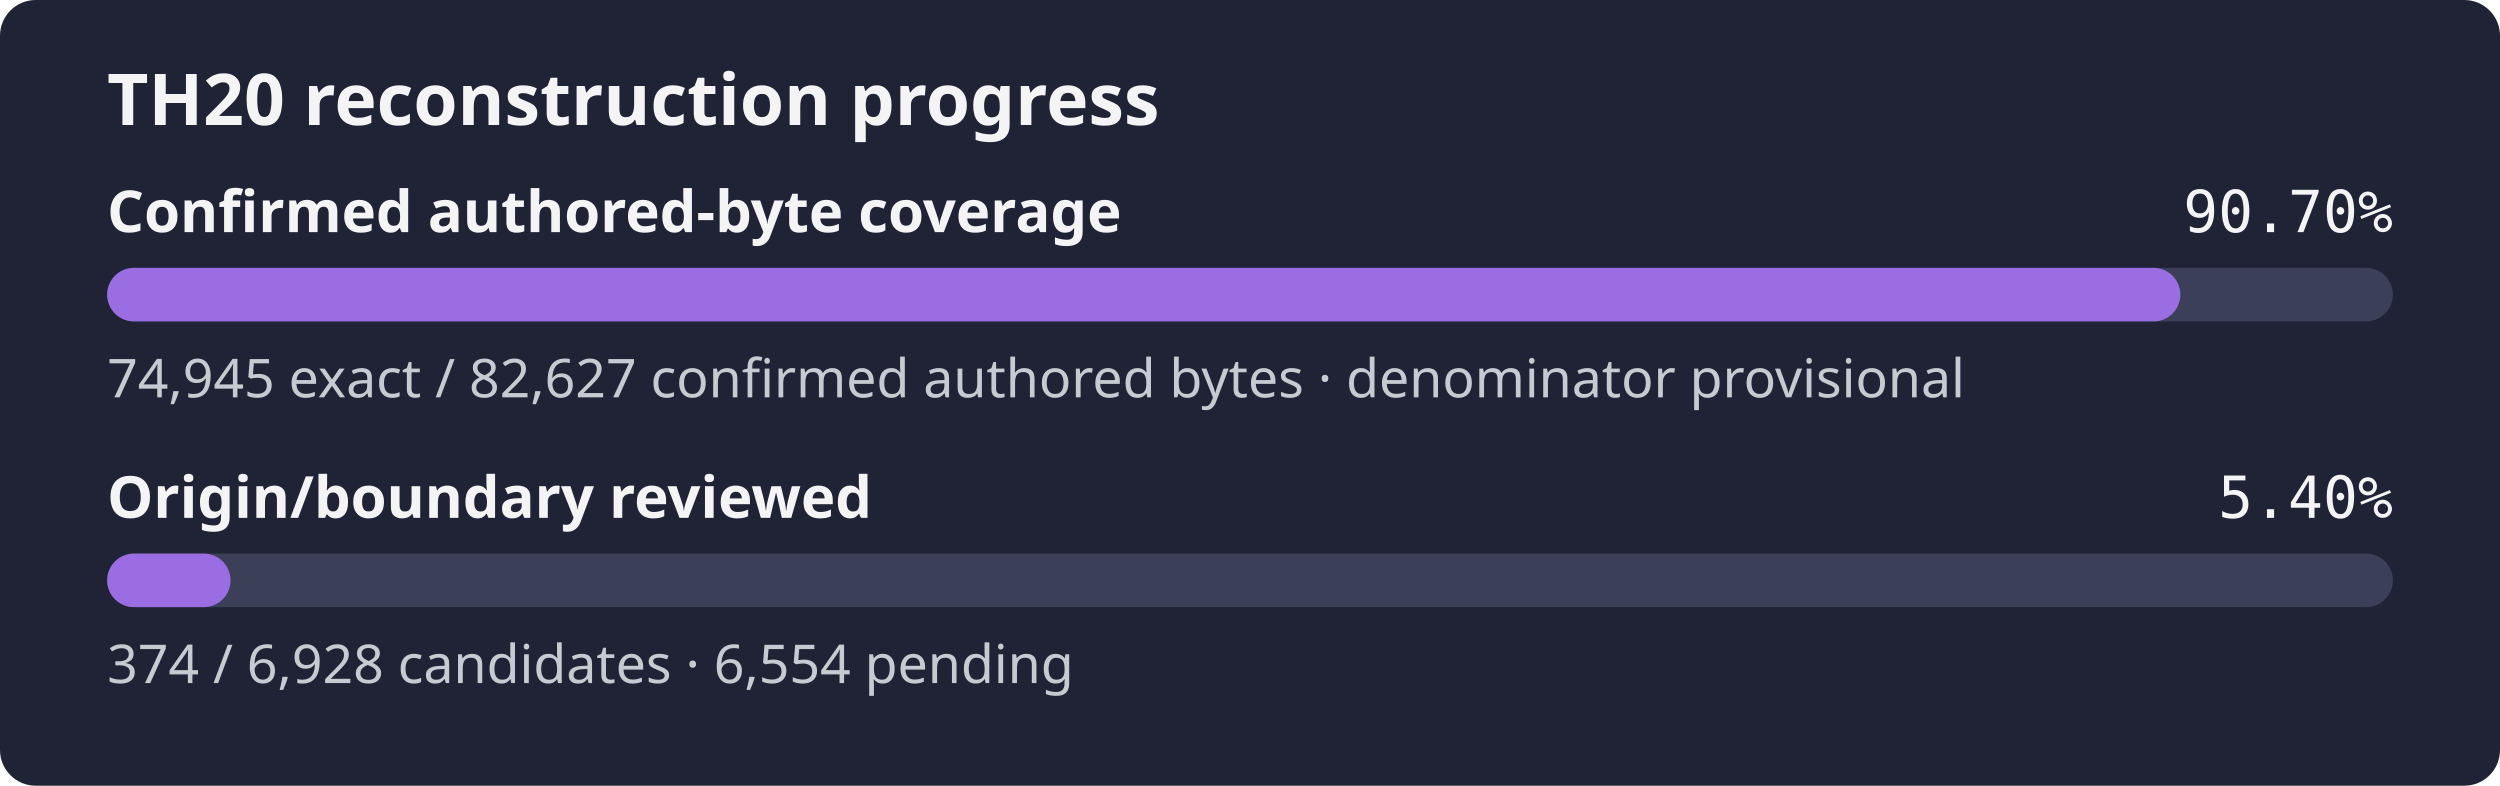
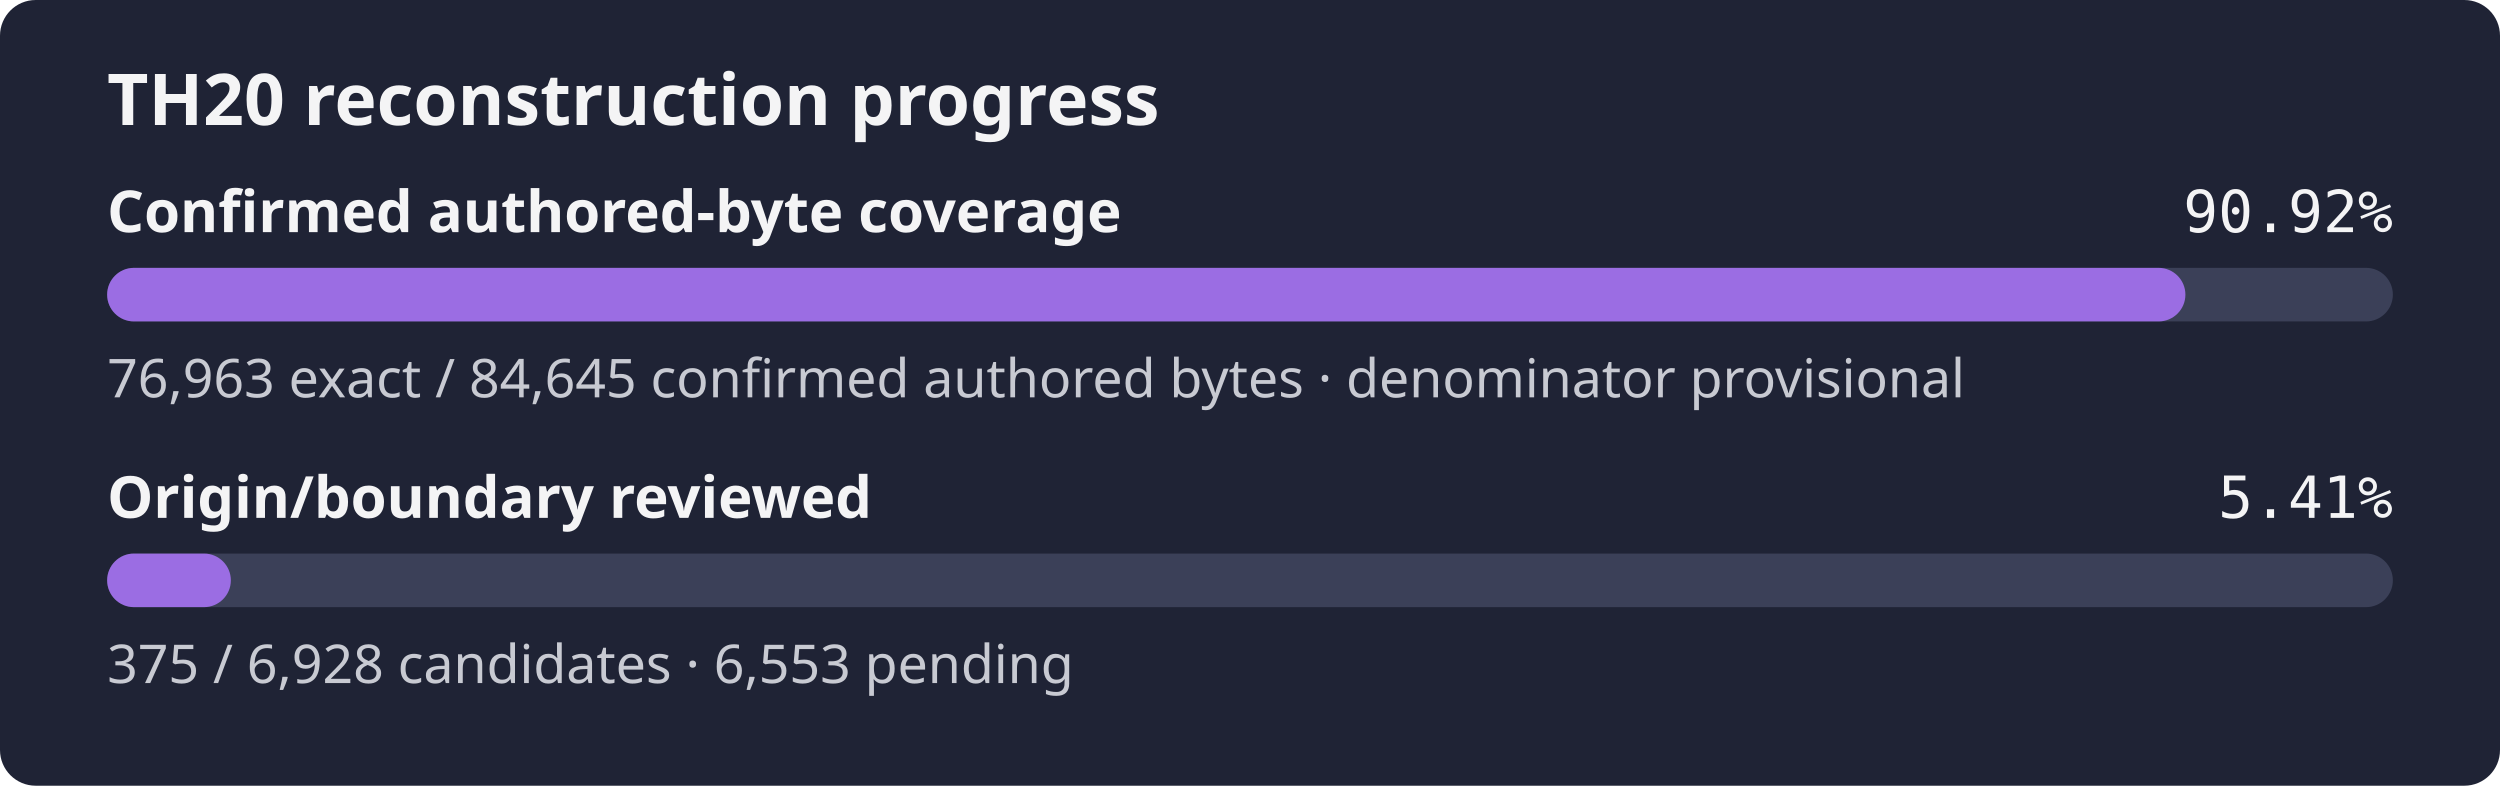
- <svg xmlns="http://www.w3.org/2000/svg" width="560" height="176" role="img" aria-label="TH20 reconstruction progress: 90.70% of the confirmed authored-byte set is exact, origin review 5.40%">
+ <svg xmlns="http://www.w3.org/2000/svg" width="560" height="176" role="img" aria-label="TH20 reconstruction progress: 90.92% of the confirmed authored-byte set is exact, origin review 5.41%">
  <rect width="560" height="176" rx="8" fill="#1f2335" />
  <text x="24" y="28" fill="#f4f4f5" font-family="sans-serif" font-size="16" font-weight="600">TH20 reconstruction progress</text>
  <text x="24" y="52" fill="#f4f4f5" font-family="sans-serif" font-size="13" font-weight="600">Confirmed authored-byte coverage</text>
-   <text x="536" y="52" fill="#f4f4f5" text-anchor="end" font-family="monospace" font-size="13">90.70%</text>
+   <text x="536" y="52" fill="#f4f4f5" text-anchor="end" font-family="monospace" font-size="13">90.92%</text>
  <rect x="24" y="60" width="512" height="12" rx="6" fill="#3b4058" />
-   <rect x="24" y="60" width="464.40" height="12" rx="6" fill="#9b6de3" />
-   <text x="24" y="89" fill="#c8cad2" font-family="sans-serif" font-size="12">74,945 exact / 82,627 confirmed authored bytes · denominator provisional</text>
+   <rect x="24" y="60" width="465.53" height="12" rx="6" fill="#9b6de3" />
+   <text x="24" y="89" fill="#c8cad2" font-family="sans-serif" font-size="12">76,963 exact / 84,645 confirmed authored bytes · denominator provisional</text>
  <text x="24" y="116" fill="#f4f4f5" font-family="sans-serif" font-size="13" font-weight="600">Origin/boundary reviewed</text>
-   <text x="536" y="116" fill="#f4f4f5" text-anchor="end" font-family="monospace" font-size="13">5.40%</text>
+   <text x="536" y="116" fill="#f4f4f5" text-anchor="end" font-family="monospace" font-size="13">5.41%</text>
  <rect x="24" y="124" width="512" height="12" rx="6" fill="#3b4058" />
-   <rect x="24" y="124" width="27.64" height="12" rx="6" fill="#9b6de3" />
-   <text x="24" y="153" fill="#c8cad2" font-family="sans-serif" font-size="12">374 / 6,928 candidates · 6,554 pending</text>
+   <rect x="24" y="124" width="27.71" height="12" rx="6" fill="#9b6de3" />
+   <text x="24" y="153" fill="#c8cad2" font-family="sans-serif" font-size="12">375 / 6,928 candidates · 6,553 pending</text>
</svg>
